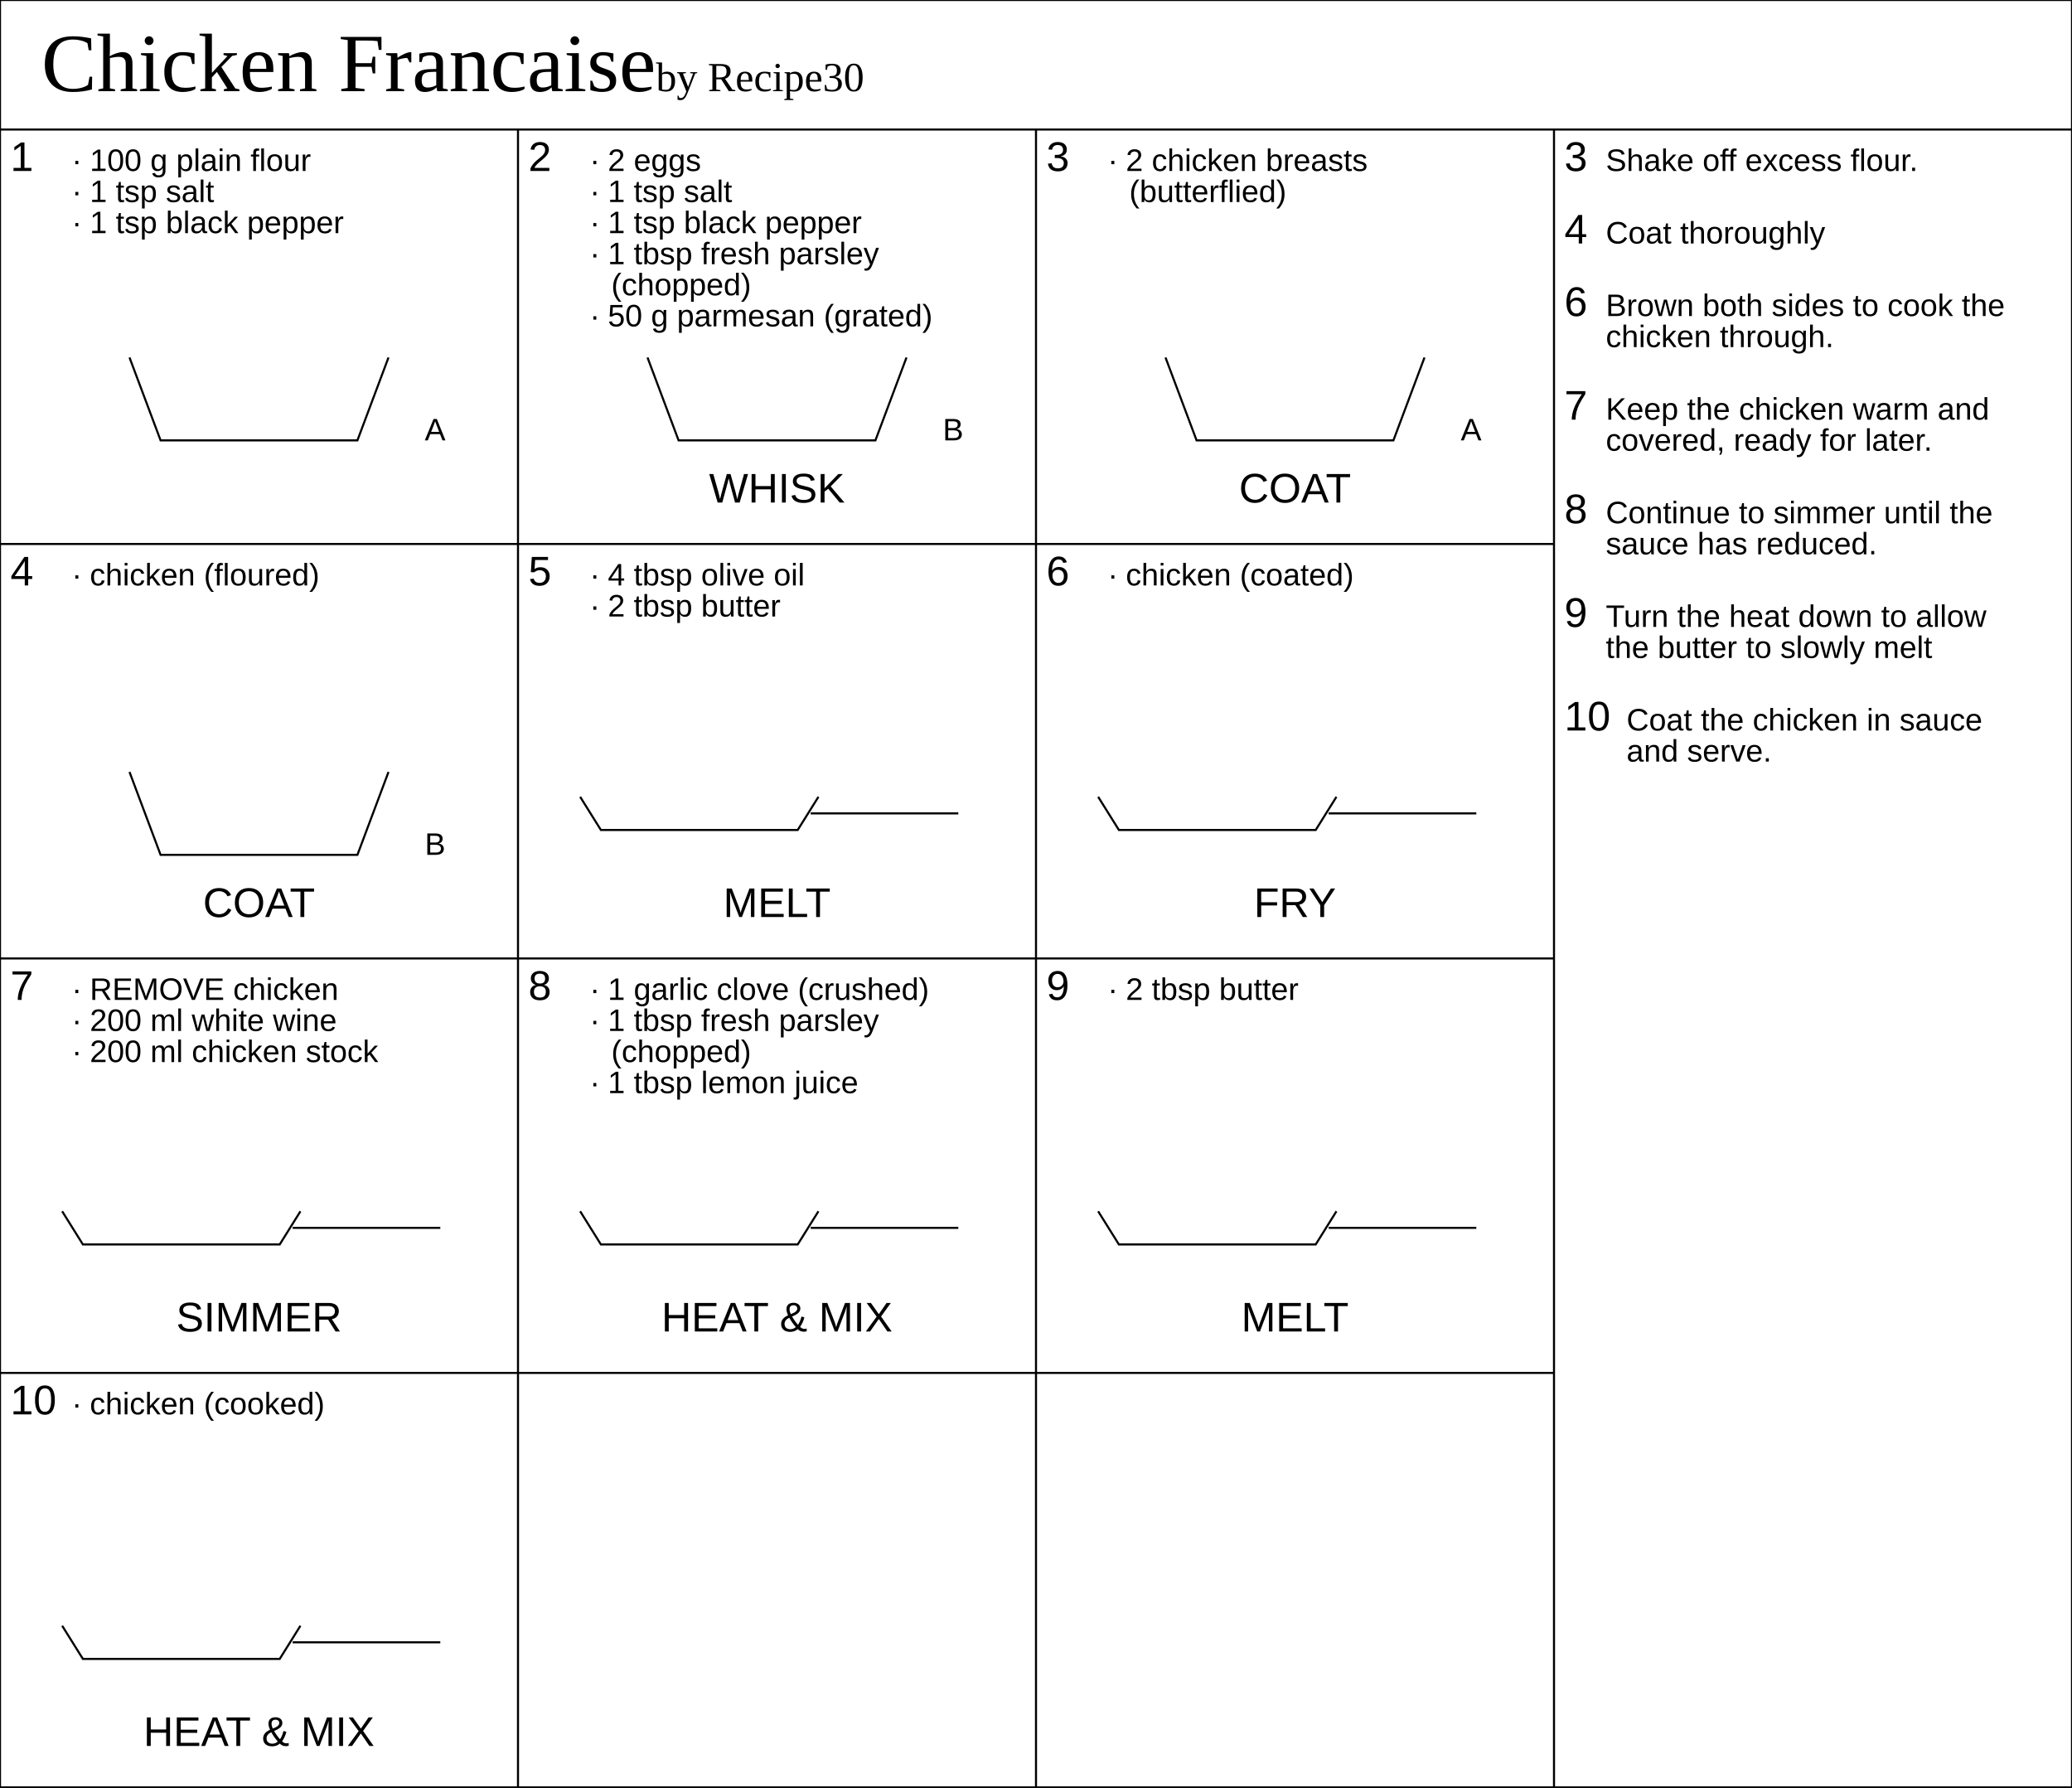
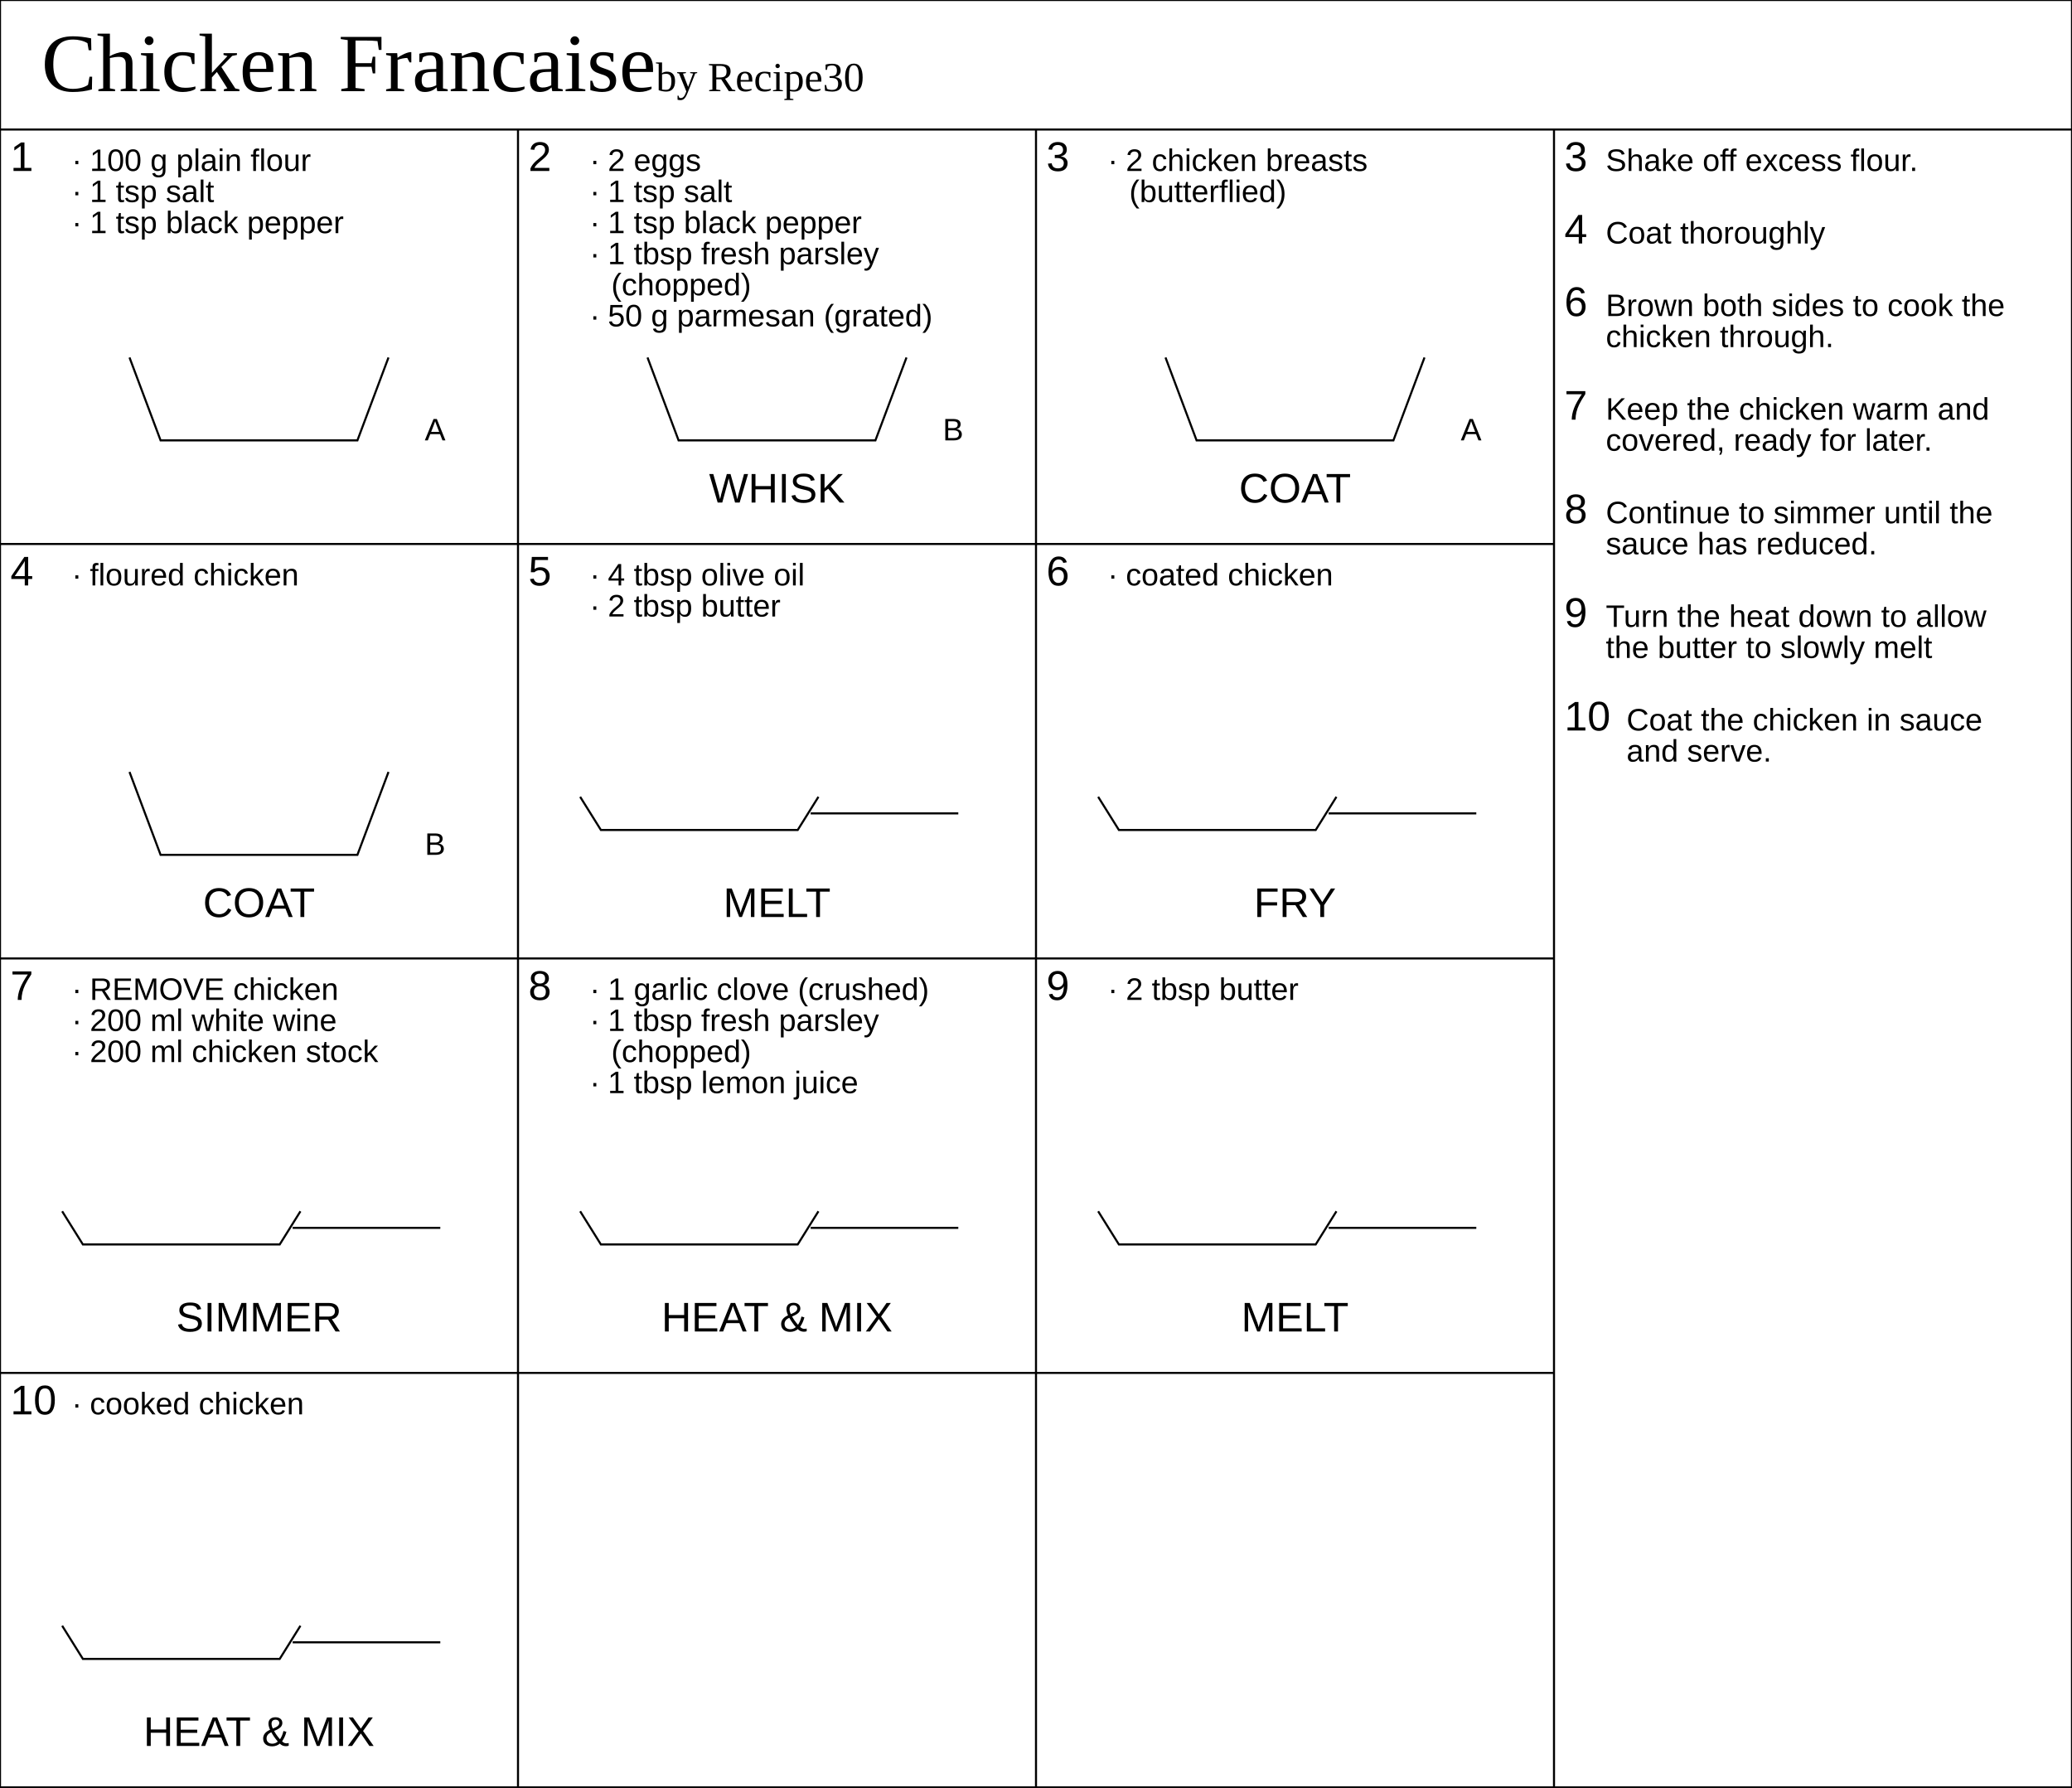
<svg xmlns="http://www.w3.org/2000/svg" width="2000" height="1725.0">
  <text x="40.0" y="88.0" font-size="80">
Chicken Francaise<tspan font-size="40">  by Recipe30</tspan>
  </text>
  <polyline points="0,0 0,1725.0 " style="fill:none;stroke:black;stroke-width:2" />
  <polyline points="2000,0 2000,1725.0 " style="fill:none;stroke:black;stroke-width:2" />
  <polyline points="500,125.0 500,1725.0 " style="fill:none;stroke:black;stroke-width:2" />
  <polyline points="1000,125.0 1000,1725.0 " style="fill:none;stroke:black;stroke-width:2" />
  <polyline points="1500,125.0 1500,1725.0 " style="fill:none;stroke:black;stroke-width:2" />
  <polyline points="0,0 2000,0 " style="fill:none;stroke:black;stroke-width:2" />
  <polyline points="0,125.0 2000,125.0 " style="fill:none;stroke:black;stroke-width:2" />
  <polyline points="0,1725.0 2000,1725.0 " style="fill:none;stroke:black;stroke-width:2" />
  <polyline points="0,525.0 1500,525.0 " style="fill:none;stroke:black;stroke-width:2" />
  <polyline points="0,925.0 1500,925.0 " style="fill:none;stroke:black;stroke-width:2" />
  <polyline points="0,1325.0 1500,1325.0 " style="fill:none;stroke:black;stroke-width:2" />
  <text x="10.0" y="165.0" text-anchor="left" style="font-family:Arial;font-size:40"> 
1 </text>
  <text x="70.0" y="165.0" text-anchor="left" style="font-family:Arial;font-size:30"> 
∙ 100 g plain flour </text>
  <text x="70.0" y="195.0" text-anchor="left" style="font-family:Arial;font-size:30"> 
∙ 1 tsp salt </text>
  <text x="70.0" y="225.0" text-anchor="left" style="font-family:Arial;font-size:30"> 
∙ 1 tsp black pepper </text>
  <polyline points="125.0,345.0 155.0,425.0 345.0,425.0 375.0,345.0" style="fill:none;stroke:black;stroke-width:2" />
  <text x="410.0" y="425.0" text-anchor="left" style="font-family:Arial;font-size:30"> 
A </text>
  <text x="250.0" y="485.0" text-anchor="middle" style="font-family:Arial;font-size:40"> 
 </text>
  <text x="510.0" y="165.0" text-anchor="left" style="font-family:Arial;font-size:40"> 
2 </text>
  <text x="570.0" y="165.0" text-anchor="left" style="font-family:Arial;font-size:30"> 
∙ 2 eggs </text>
  <text x="570.0" y="195.0" text-anchor="left" style="font-family:Arial;font-size:30"> 
∙ 1 tsp salt </text>
  <text x="570.0" y="225.0" text-anchor="left" style="font-family:Arial;font-size:30"> 
∙ 1 tsp black pepper </text>
  <text x="570.0" y="255.0" text-anchor="left" style="font-family:Arial;font-size:30"> 
∙ 1 tbsp fresh parsley </text>
  <text x="590.0" y="285.0" text-anchor="left" style="font-family:Arial;font-size:30"> 
(chopped) </text>
  <text x="570.0" y="315.0" text-anchor="left" style="font-family:Arial;font-size:30"> 
∙ 50 g parmesan (grated) </text>
  <polyline points="625.0,345.0 655.0,425.0 845.0,425.0 875.0,345.0" style="fill:none;stroke:black;stroke-width:2" />
  <text x="910.0" y="425.0" text-anchor="left" style="font-family:Arial;font-size:30"> 
B </text>
  <text x="750.0" y="485.0" text-anchor="middle" style="font-family:Arial;font-size:40"> 
WHISK </text>
  <text x="1010.0" y="165.0" text-anchor="left" style="font-family:Arial;font-size:40"> 
3 </text>
  <text x="1070.0" y="165.0" text-anchor="left" style="font-family:Arial;font-size:30"> 
∙ 2 chicken breasts </text>
  <text x="1090.0" y="195.0" text-anchor="left" style="font-family:Arial;font-size:30"> 
(butterflied) </text>
  <polyline points="1125.0,345.0 1155.0,425.0 1345.0,425.0 1375.0,345.0" style="fill:none;stroke:black;stroke-width:2" />
  <text x="1410.0" y="425.0" text-anchor="left" style="font-family:Arial;font-size:30"> 
A </text>
  <text x="1250.0" y="485.0" text-anchor="middle" style="font-family:Arial;font-size:40"> 
COAT </text>
  <text x="1510.0" y="165.0" text-anchor="left" style="font-family:Arial;font-size:40"> 
3 </text>
  <text x="1550.0" y="165.0" text-anchor="left" style="font-family:Arial;font-size:30"> 
Shake off excess flour. </text>
  <text x="10.0" y="565.0" text-anchor="left" style="font-family:Arial;font-size:40"> 
4 </text>
  <text x="70.0" y="565.0" text-anchor="left" style="font-family:Arial;font-size:30"> 
- ∙ chicken (floured) </text>
+ ∙ floured chicken </text>
  <polyline points="125.0,745.0 155.0,825.0 345.0,825.0 375.0,745.0" style="fill:none;stroke:black;stroke-width:2" />
  <text x="410.0" y="825.0" text-anchor="left" style="font-family:Arial;font-size:30"> 
B </text>
  <text x="250.0" y="885.0" text-anchor="middle" style="font-family:Arial;font-size:40"> 
COAT </text>
  <text x="1510.0" y="235.0" text-anchor="left" style="font-family:Arial;font-size:40"> 
4 </text>
  <text x="1550.0" y="235.0" text-anchor="left" style="font-family:Arial;font-size:30"> 
Coat thoroughly </text>
  <text x="510.0" y="565.0" text-anchor="left" style="font-family:Arial;font-size:40"> 
5 </text>
  <text x="570.0" y="565.0" text-anchor="left" style="font-family:Arial;font-size:30"> 
∙ 4 tbsp olive oil </text>
  <text x="570.0" y="595.0" text-anchor="left" style="font-family:Arial;font-size:30"> 
∙ 2 tbsp butter </text>
  <polyline points="560.0,769.0 580.0,801.0 770.0,801.0 790.0,769.0" style="fill:none;stroke:black;stroke-width:2" />
  <polyline points="782.5,785.0 925.0,785.0" style="fill:none;stroke:black;stroke-width:2" />
  <text x="750.0" y="885.0" text-anchor="middle" style="font-family:Arial;font-size:40"> 
MELT </text>
  <text x="1010.0" y="565.0" text-anchor="left" style="font-family:Arial;font-size:40"> 
6 </text>
  <text x="1070.0" y="565.0" text-anchor="left" style="font-family:Arial;font-size:30"> 
- ∙ chicken (coated) </text>
+ ∙ coated chicken </text>
  <polyline points="1060.0,769.0 1080.0,801.0 1270.0,801.0 1290.0,769.0" style="fill:none;stroke:black;stroke-width:2" />
  <polyline points="1282.5,785.0 1425.0,785.0" style="fill:none;stroke:black;stroke-width:2" />
  <text x="1250.0" y="885.0" text-anchor="middle" style="font-family:Arial;font-size:40"> 
FRY </text>
  <text x="1510.0" y="305.0" text-anchor="left" style="font-family:Arial;font-size:40"> 
6 </text>
  <text x="1550.0" y="305.0" text-anchor="left" style="font-family:Arial;font-size:30"> 
Brown both sides to cook the </text>
  <text x="1550.0" y="335.0" text-anchor="left" style="font-family:Arial;font-size:30"> 
chicken through. </text>
  <text x="10.0" y="965.0" text-anchor="left" style="font-family:Arial;font-size:40"> 
7 </text>
  <text x="70.0" y="965.0" text-anchor="left" style="font-family:Arial;font-size:30"> 
∙ REMOVE chicken </text>
  <text x="70.0" y="995.0" text-anchor="left" style="font-family:Arial;font-size:30"> 
∙ 200 ml white wine </text>
  <text x="70.0" y="1025.0" text-anchor="left" style="font-family:Arial;font-size:30"> 
∙ 200 ml chicken stock </text>
  <polyline points="60.0,1169.0 80.0,1201.0 270.0,1201.0 290.0,1169.0" style="fill:none;stroke:black;stroke-width:2" />
  <polyline points="282.5,1185.0 425.0,1185.0" style="fill:none;stroke:black;stroke-width:2" />
  <text x="250.0" y="1285.0" text-anchor="middle" style="font-family:Arial;font-size:40"> 
SIMMER </text>
  <text x="1510.0" y="405.0" text-anchor="left" style="font-family:Arial;font-size:40"> 
7 </text>
  <text x="1550.0" y="405.0" text-anchor="left" style="font-family:Arial;font-size:30"> 
Keep the chicken warm and </text>
  <text x="1550.0" y="435.0" text-anchor="left" style="font-family:Arial;font-size:30"> 
covered, ready for later. </text>
  <text x="510.0" y="965.0" text-anchor="left" style="font-family:Arial;font-size:40"> 
8 </text>
  <text x="570.0" y="965.0" text-anchor="left" style="font-family:Arial;font-size:30"> 
∙ 1 garlic clove (crushed) </text>
  <text x="570.0" y="995.0" text-anchor="left" style="font-family:Arial;font-size:30"> 
∙ 1 tbsp fresh parsley </text>
  <text x="590.0" y="1025.0" text-anchor="left" style="font-family:Arial;font-size:30"> 
(chopped) </text>
  <text x="570.0" y="1055.0" text-anchor="left" style="font-family:Arial;font-size:30"> 
∙ 1 tbsp lemon juice </text>
  <polyline points="560.0,1169.0 580.0,1201.0 770.0,1201.0 790.0,1169.0" style="fill:none;stroke:black;stroke-width:2" />
  <polyline points="782.5,1185.0 925.0,1185.0" style="fill:none;stroke:black;stroke-width:2" />
  <text x="750.0" y="1285.0" text-anchor="middle" style="font-family:Arial;font-size:40"> 
HEAT &amp; MIX </text>
  <text x="1510.0" y="505.0" text-anchor="left" style="font-family:Arial;font-size:40"> 
8 </text>
  <text x="1550.0" y="505.0" text-anchor="left" style="font-family:Arial;font-size:30"> 
Continue to simmer until the </text>
  <text x="1550.0" y="535.0" text-anchor="left" style="font-family:Arial;font-size:30"> 
sauce has reduced. </text>
  <text x="1010.0" y="965.0" text-anchor="left" style="font-family:Arial;font-size:40"> 
9 </text>
  <text x="1070.0" y="965.0" text-anchor="left" style="font-family:Arial;font-size:30"> 
∙ 2 tbsp butter </text>
  <polyline points="1060.0,1169.0 1080.0,1201.0 1270.0,1201.0 1290.0,1169.0" style="fill:none;stroke:black;stroke-width:2" />
  <polyline points="1282.5,1185.0 1425.0,1185.0" style="fill:none;stroke:black;stroke-width:2" />
  <text x="1250.0" y="1285.0" text-anchor="middle" style="font-family:Arial;font-size:40"> 
MELT </text>
  <text x="1510.0" y="605.0" text-anchor="left" style="font-family:Arial;font-size:40"> 
9 </text>
  <text x="1550.0" y="605.0" text-anchor="left" style="font-family:Arial;font-size:30"> 
Turn the heat down to allow </text>
  <text x="1550.0" y="635.0" text-anchor="left" style="font-family:Arial;font-size:30"> 
the butter to slowly melt </text>
  <text x="10.0" y="1365.0" text-anchor="left" style="font-family:Arial;font-size:40"> 
10 </text>
  <text x="70.0" y="1365.0" text-anchor="left" style="font-family:Arial;font-size:30"> 
- ∙ chicken (cooked) </text>
+ ∙ cooked chicken </text>
  <polyline points="60.0,1569.0 80.0,1601.0 270.0,1601.0 290.0,1569.0" style="fill:none;stroke:black;stroke-width:2" />
  <polyline points="282.5,1585.0 425.0,1585.0" style="fill:none;stroke:black;stroke-width:2" />
  <text x="250.0" y="1685.0" text-anchor="middle" style="font-family:Arial;font-size:40"> 
HEAT &amp; MIX </text>
  <text x="1510.0" y="705.0" text-anchor="left" style="font-family:Arial;font-size:40"> 
10 </text>
  <text x="1570.0" y="705.0" text-anchor="left" style="font-family:Arial;font-size:30"> 
Coat the chicken in sauce </text>
  <text x="1570.0" y="735.0" text-anchor="left" style="font-family:Arial;font-size:30"> 
and serve. </text>
</svg>
